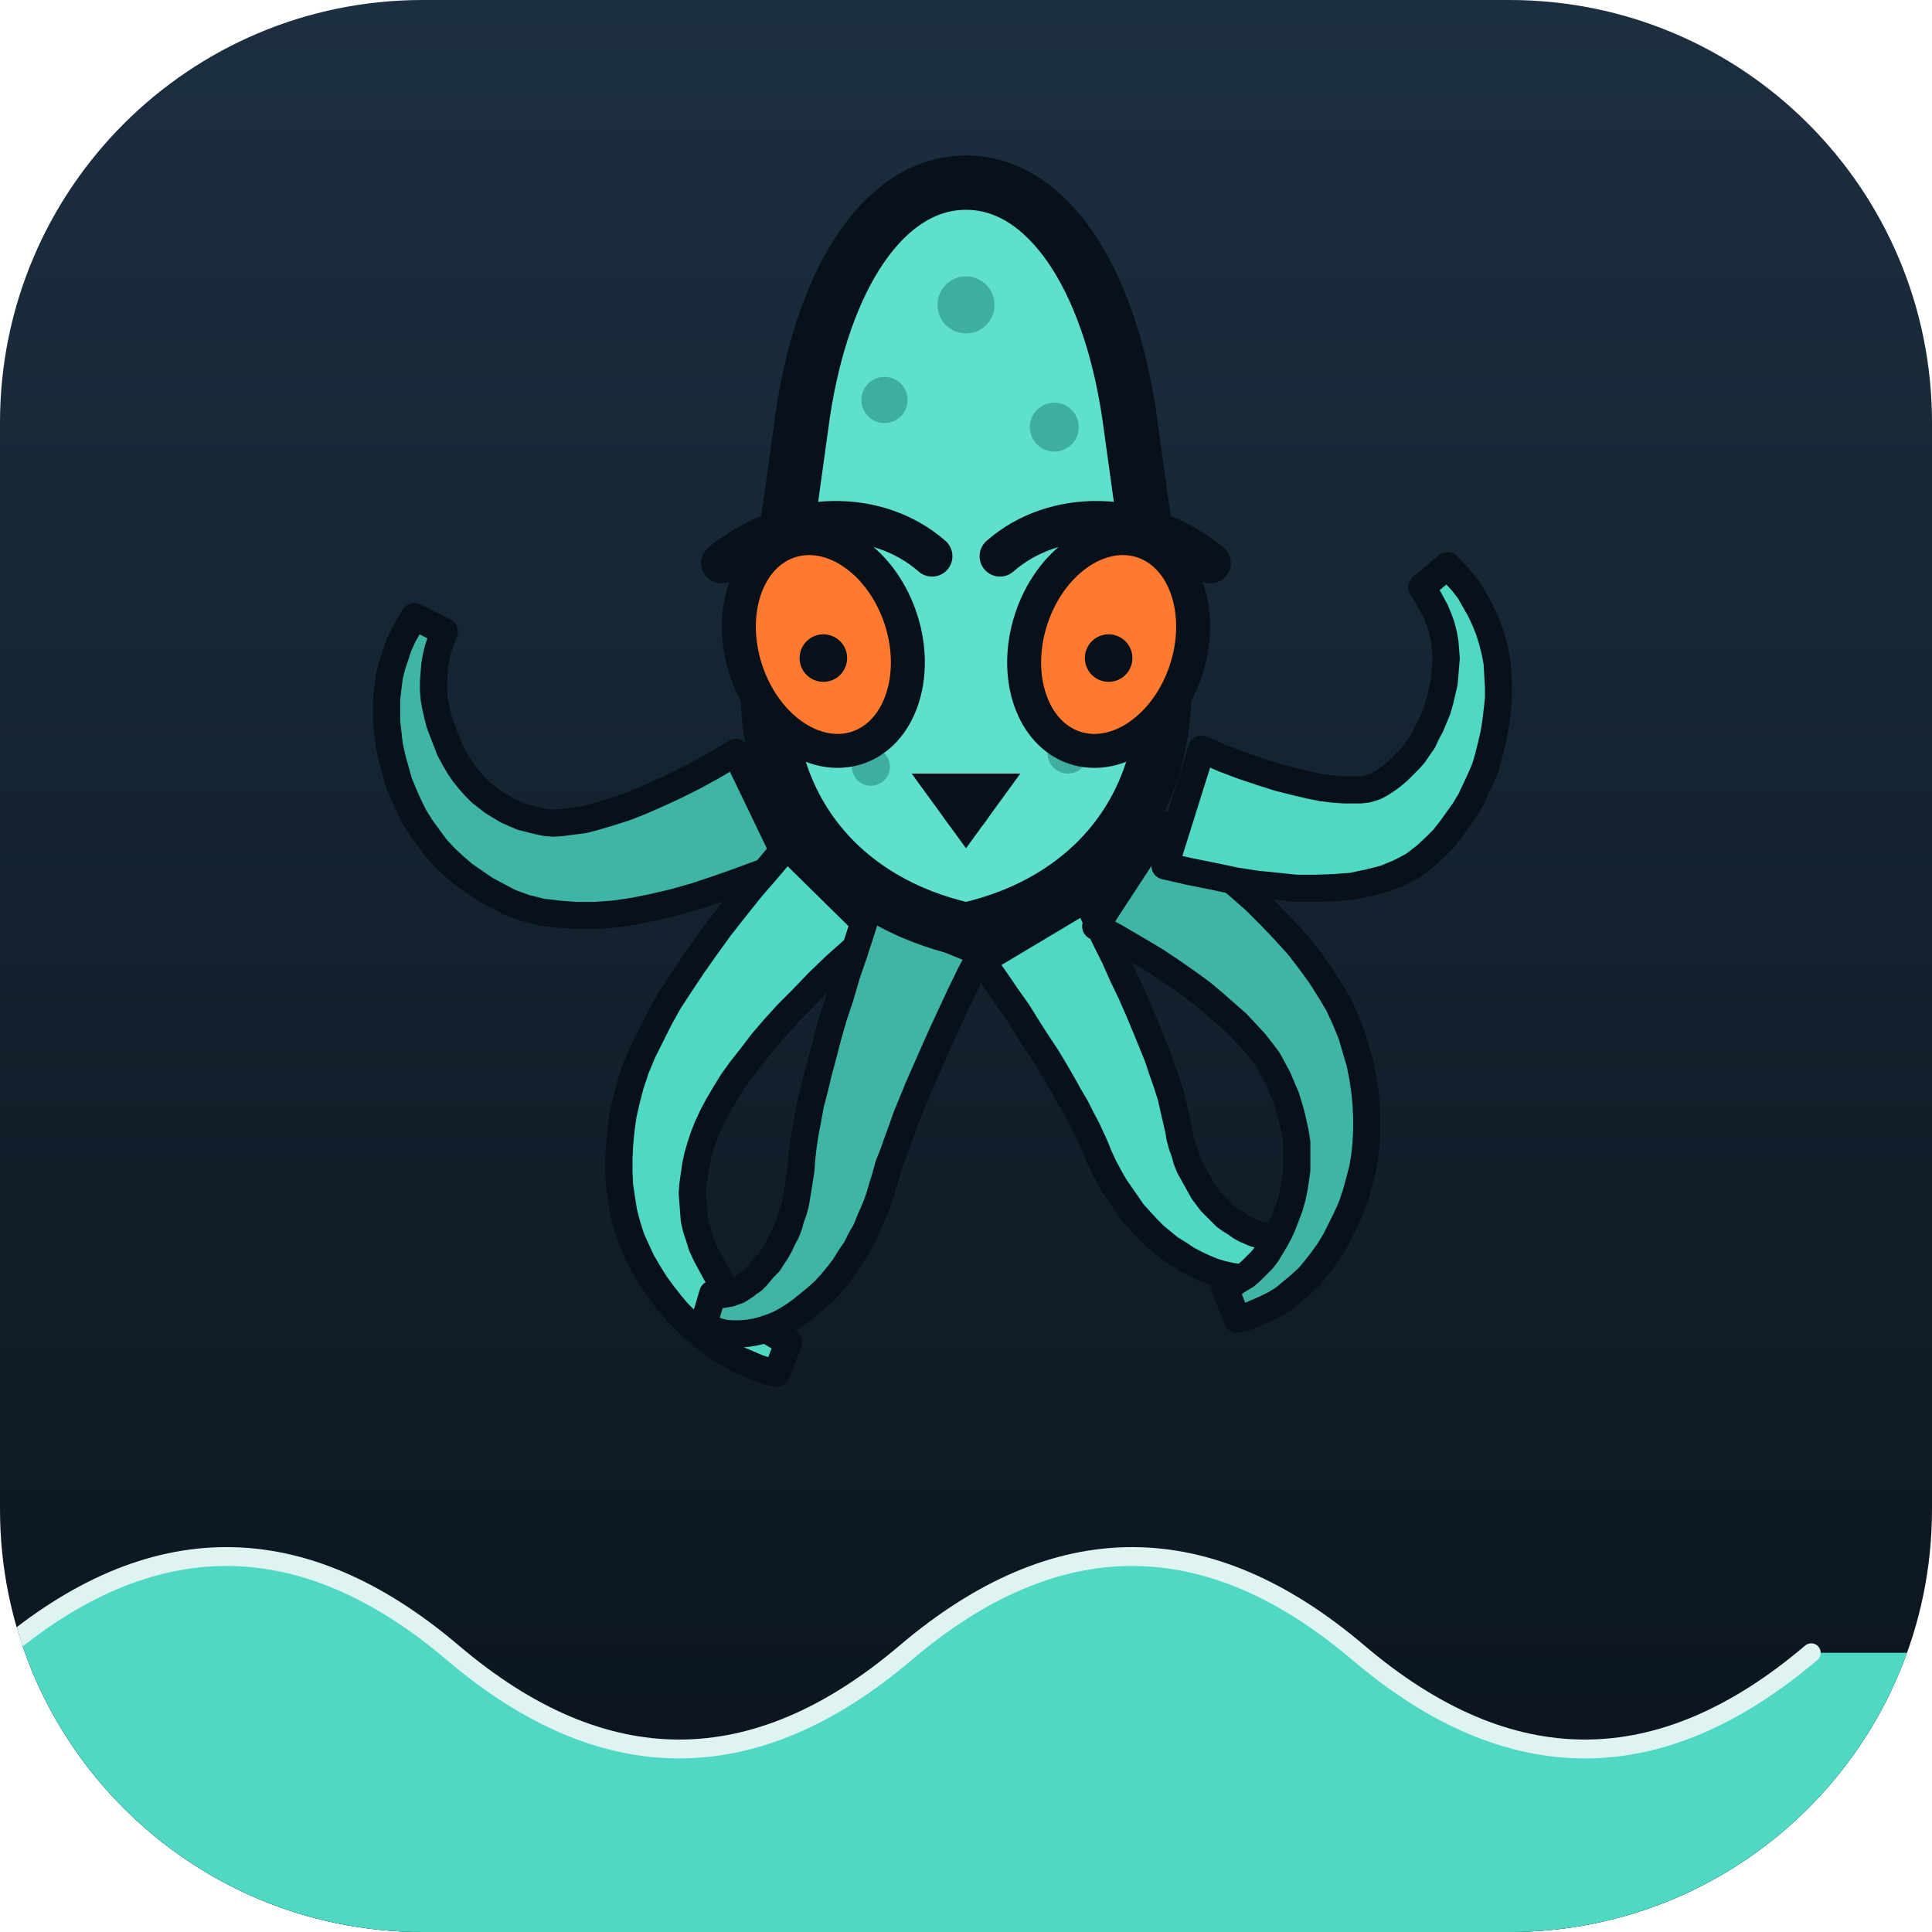
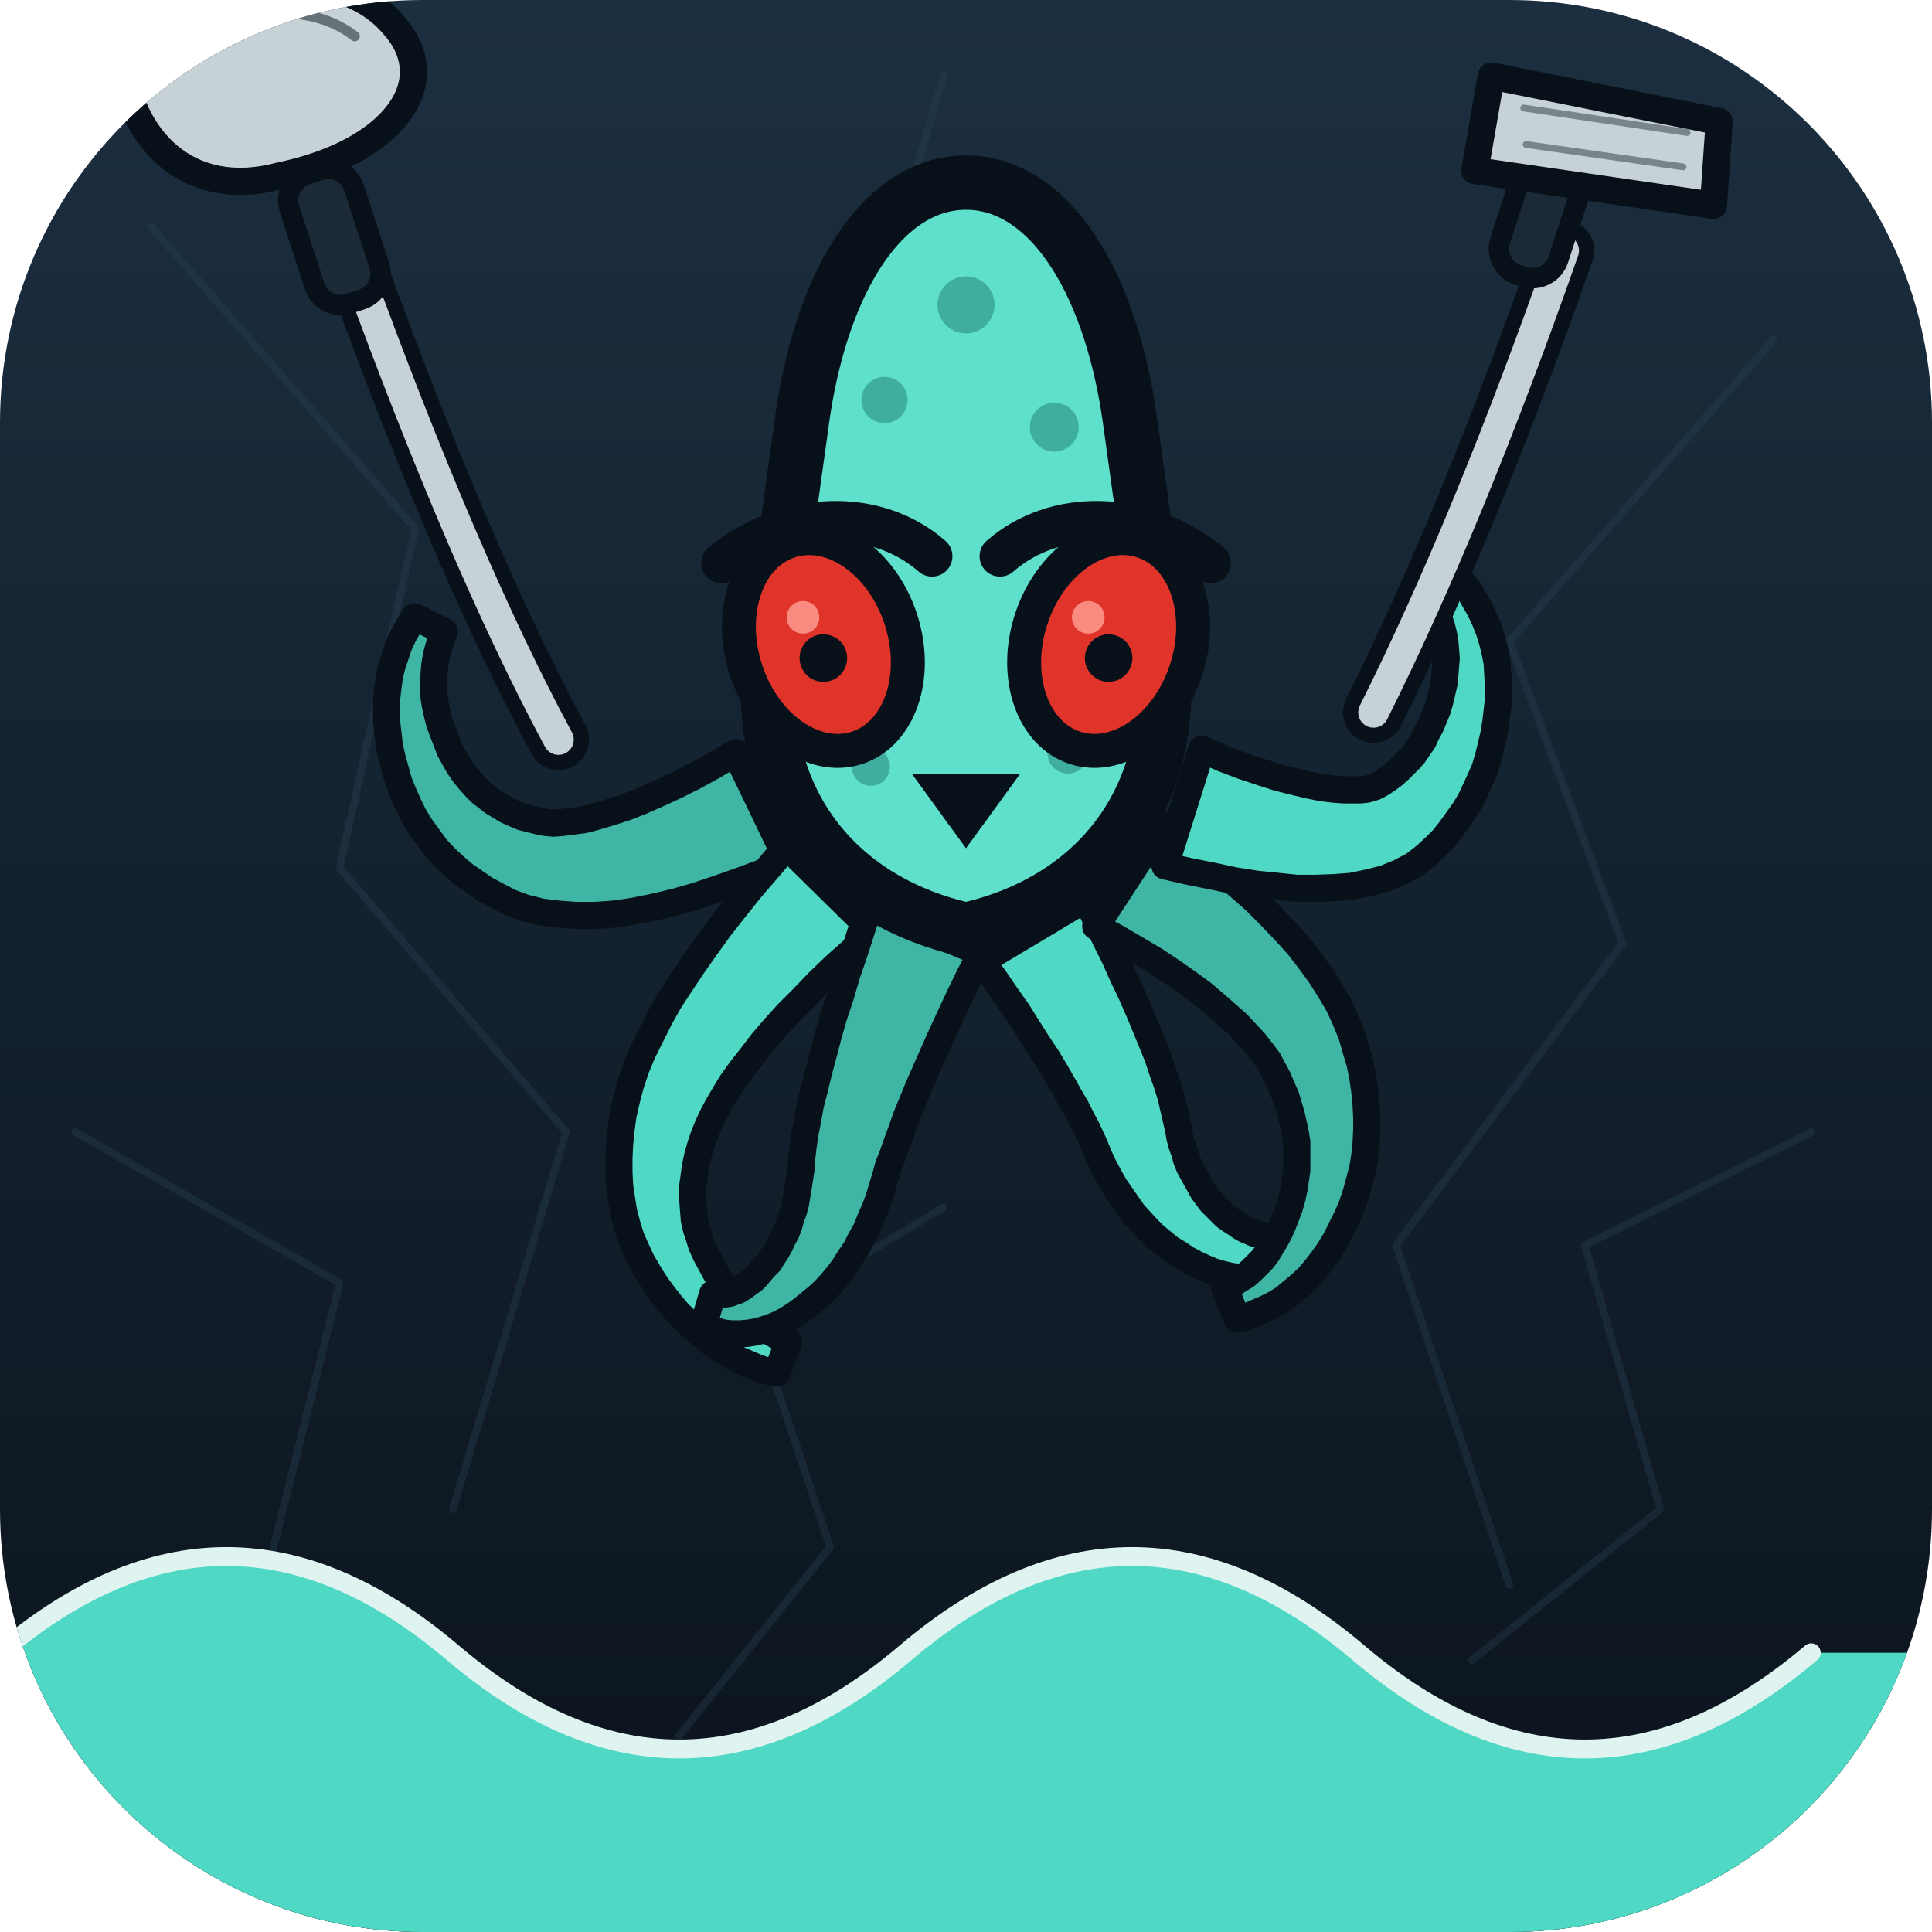
<svg xmlns="http://www.w3.org/2000/svg" width="512" height="512" viewBox="0 0 512 512">
  <defs>
    <linearGradient id="bg" x1="0" y1="0" x2="0" y2="1">
      <stop offset="0" stop-color="#1c2f40" />
      <stop offset="1" stop-color="#0b131c" />
    </linearGradient>
    <clipPath id="clip">
      <rect width="512" height="512" rx="112" />
    </clipPath>
  </defs>
  <g clip-path="url(#clip)">
    <rect width="512" height="512" fill="url(#bg)" />
+     <path d="M40,60 L110,140 L90,230 L150,300 L120,400" fill="none" stroke="#2c4256" stroke-width="2" opacity="0.35" stroke-linecap="round" stroke-linejoin="round" />
+     <path d="M470,90 L400,170 L430,250 L370,330 L400,420" fill="none" stroke="#2c4256" stroke-width="2" opacity="0.35" stroke-linecap="round" stroke-linejoin="round" />
+     <path d="M20,300 L90,340 L70,420 L140,460" fill="none" stroke="#2c4256" stroke-width="2" opacity="0.35" stroke-linecap="round" stroke-linejoin="round" />
+     <path d="M480,300 L420,330 L440,400 L390,440" fill="none" stroke="#2c4256" stroke-width="2" opacity="0.35" stroke-linecap="round" stroke-linejoin="round" />
+     <path d="M250,20 L230,90 L280,130 L260,190" fill="none" stroke="#2c4256" stroke-width="2" opacity="0.35" stroke-linecap="round" stroke-linejoin="round" />
+     <path d="M180,460 L220,410 L200,350 L250,320" fill="none" stroke="#2c4256" stroke-width="2" opacity="0.35" stroke-linecap="round" stroke-linejoin="round" />
    <g transform="translate(76,34) scale(1.8)" stroke-linecap="round" stroke-linejoin="round">
      <path d="M 66.1,91.9 L 62.9,93.8 L 60.0,95.4 L 57.2,96.8 L 54.6,98.0 L 52.1,99.1 L 49.8,100.0 L 47.6,100.7 L 45.6,101.3 L 43.7,101.8 L 42.1,102.0 L 40.6,102.2 L 39.3,102.3 L 38.1,102.2 L 37.1,102.0 L 35.9,101.7 L 34.7,101.4 L 33.5,100.9 L 32.4,100.4 L 31.4,99.8 L 30.4,99.2 L 29.5,98.5 L 28.6,97.8 L 27.7,96.9 L 26.9,96.0 L 26.1,95.0 L 25.4,94.0 L 24.7,92.8 L 24.0,91.5 L 23.5,90.2 L 23.0,88.9 L 22.5,87.6 L 22.2,86.4 L 21.9,85.1 L 21.7,83.9 L 21.6,82.7 L 21.6,81.5 L 21.7,80.2 L 21.8,79.0 L 22.0,77.8 L 22.3,76.6 L 22.7,75.4 L 23.2,74.1 L 18.8,71.9 L 18.0,73.2 L 17.2,74.6 L 16.5,76.1 L 16.0,77.6 L 15.5,79.1 L 15.1,80.7 L 14.9,82.3 L 14.7,84.0 L 14.7,85.7 L 14.7,87.4 L 14.9,89.1 L 15.1,90.9 L 15.5,92.7 L 16.0,94.5 L 16.5,96.3 L 17.2,98.0 L 18.0,99.8 L 18.8,101.4 L 19.8,103.0 L 20.9,104.5 L 22.0,106.0 L 23.3,107.4 L 24.7,108.7 L 26.1,109.9 L 27.7,111.0 L 29.3,112.1 L 31.0,113.0 L 32.9,114.0 L 35.1,114.8 L 37.5,115.4 L 40.0,115.7 L 42.6,115.9 L 45.3,115.9 L 48.1,115.7 L 50.9,115.3 L 53.9,114.7 L 56.9,114.0 L 60.1,113.1 L 63.4,112.0 L 66.8,110.8 L 70.3,109.5 L 73.9,108.1 Z" fill="#3fb6a5" stroke="#08111a" stroke-width="4" stroke-linejoin="round" />
      <path d="M 73.6,105.7 L 71.0,108.8 L 68.4,111.8 L 66.0,114.8 L 63.8,117.6 L 61.7,120.5 L 59.8,123.2 L 58.0,125.9 L 56.3,128.5 L 54.9,131.0 L 53.6,133.6 L 52.4,136.0 L 51.4,138.4 L 50.6,140.8 L 50.0,143.1 L 49.5,145.3 L 49.2,147.5 L 49.0,149.6 L 48.9,151.6 L 48.9,153.7 L 49.0,155.7 L 49.3,157.7 L 49.6,159.6 L 50.1,161.5 L 50.7,163.4 L 51.5,165.2 L 52.3,166.9 L 53.3,168.6 L 54.3,170.2 L 55.4,171.7 L 56.5,173.1 L 57.6,174.4 L 58.8,175.6 L 60.0,176.7 L 61.3,177.8 L 62.5,178.8 L 63.8,179.7 L 65.2,180.5 L 66.5,181.3 L 67.9,181.9 L 69.3,182.5 L 70.8,183.0 L 72.1,183.3 L 73.9,178.7 L 72.7,178.1 L 71.7,177.5 L 70.6,176.9 L 69.7,176.2 L 68.7,175.4 L 67.8,174.6 L 67.0,173.7 L 66.1,172.8 L 65.3,171.8 L 64.5,170.7 L 63.8,169.6 L 63.1,168.4 L 62.4,167.1 L 61.7,165.8 L 61.1,164.5 L 60.7,163.2 L 60.3,162.0 L 60.0,160.7 L 59.9,159.4 L 59.8,158.1 L 59.7,156.8 L 59.8,155.5 L 60.0,154.1 L 60.2,152.7 L 60.5,151.3 L 60.9,149.9 L 61.4,148.4 L 62.0,146.9 L 62.7,145.4 L 63.5,143.9 L 64.5,142.2 L 65.6,140.4 L 66.9,138.6 L 68.4,136.7 L 70.0,134.6 L 71.8,132.5 L 73.8,130.3 L 76.0,128.1 L 78.3,125.7 L 80.8,123.3 L 83.5,120.9 L 86.4,118.3 Z" fill="#4fd8c4" stroke="#08111a" stroke-width="4" stroke-linejoin="round" />
      <path d="M 85.7,114.6 L 84.6,118.1 L 83.5,121.5 L 82.4,124.7 L 81.5,127.8 L 80.5,130.8 L 79.7,133.6 L 79.0,136.3 L 78.3,138.9 L 77.7,141.4 L 77.1,143.7 L 76.7,145.9 L 76.3,148.0 L 76.0,150.0 L 75.8,151.8 L 75.7,153.3 L 75.5,154.6 L 75.3,155.9 L 75.1,157.1 L 74.9,158.3 L 74.6,159.4 L 74.2,160.5 L 73.9,161.6 L 73.5,162.6 L 73.0,163.5 L 72.6,164.4 L 72.1,165.3 L 71.5,166.2 L 71.0,167.0 L 70.3,167.7 L 69.7,168.4 L 69.2,169.0 L 68.6,169.6 L 68.0,170.0 L 67.5,170.4 L 66.9,170.8 L 66.4,171.1 L 65.8,171.3 L 65.3,171.5 L 64.7,171.6 L 64.1,171.7 L 63.5,171.7 L 62.7,171.6 L 61.3,176.4 L 62.2,176.8 L 63.3,177.1 L 64.4,177.4 L 65.6,177.5 L 66.7,177.5 L 67.9,177.4 L 69.1,177.2 L 70.2,176.9 L 71.4,176.5 L 72.6,176.0 L 73.7,175.4 L 74.8,174.7 L 75.9,173.9 L 77.0,173.0 L 78.1,172.1 L 79.2,171.1 L 80.2,170.0 L 81.2,168.8 L 82.1,167.6 L 82.9,166.3 L 83.8,165.0 L 84.5,163.6 L 85.3,162.2 L 85.9,160.7 L 86.6,159.1 L 87.2,157.5 L 87.7,155.8 L 88.2,154.2 L 88.6,152.7 L 89.2,151.2 L 89.8,149.5 L 90.5,147.6 L 91.2,145.6 L 92.1,143.4 L 93.0,141.2 L 94.1,138.7 L 95.2,136.2 L 96.4,133.5 L 97.7,130.7 L 99.1,127.7 L 100.6,124.6 L 102.3,121.4 Z" fill="#3fb6a5" stroke="#08111a" stroke-width="4" stroke-linejoin="round" />
      <path d="M 102.3,122.6 L 104.2,125.2 L 105.9,127.7 L 107.6,130.1 L 109.1,132.5 L 110.5,134.7 L 111.9,136.8 L 113.1,138.8 L 114.2,140.7 L 115.2,142.5 L 116.2,144.2 L 117.0,145.8 L 117.8,147.3 L 118.4,148.6 L 119.0,149.9 L 119.6,151.4 L 120.3,152.9 L 121.1,154.4 L 121.9,155.8 L 122.8,157.1 L 123.7,158.4 L 124.6,159.7 L 125.6,160.8 L 126.7,162.0 L 127.7,163.0 L 128.9,164.0 L 130.0,164.9 L 131.3,165.7 L 132.5,166.5 L 133.8,167.2 L 135.1,167.8 L 136.3,168.3 L 137.6,168.7 L 138.9,169.0 L 140.2,169.2 L 141.5,169.3 L 142.8,169.4 L 144.1,169.2 L 145.3,169.0 L 146.5,168.7 L 147.7,168.4 L 148.9,167.9 L 149.9,167.3 L 148.1,162.7 L 147.1,162.9 L 146.3,163.0 L 145.5,163.1 L 144.7,163.1 L 143.9,163.0 L 143.2,162.9 L 142.5,162.7 L 141.8,162.4 L 141.1,162.1 L 140.4,161.7 L 139.7,161.2 L 138.9,160.7 L 138.2,160.2 L 137.5,159.5 L 136.8,158.8 L 136.1,158.1 L 135.5,157.3 L 134.9,156.5 L 134.4,155.6 L 133.9,154.7 L 133.4,153.8 L 132.9,152.9 L 132.5,151.9 L 132.2,150.8 L 131.8,149.7 L 131.5,148.6 L 131.3,147.4 L 131.0,146.1 L 130.6,144.4 L 130.2,142.6 L 129.6,140.7 L 128.9,138.7 L 128.2,136.6 L 127.3,134.4 L 126.4,132.2 L 125.4,129.8 L 124.3,127.3 L 123.1,124.8 L 121.9,122.1 L 120.5,119.3 L 119.1,116.4 L 117.7,113.4 Z" fill="#4fd8c4" stroke="#08111a" stroke-width="4" stroke-linejoin="round" />
      <path d="M 119.1,117.5 L 122.2,119.2 L 125.1,120.9 L 127.8,122.5 L 130.2,124.1 L 132.5,125.7 L 134.7,127.3 L 136.6,128.9 L 138.3,130.4 L 139.9,131.8 L 141.3,133.3 L 142.5,134.6 L 143.6,136.0 L 144.5,137.2 L 145.2,138.5 L 145.9,139.8 L 146.5,141.2 L 147.1,142.6 L 147.5,143.9 L 147.9,145.3 L 148.2,146.6 L 148.5,148.0 L 148.7,149.3 L 148.7,150.7 L 148.7,152.0 L 148.7,153.4 L 148.5,154.8 L 148.3,156.1 L 148.0,157.5 L 147.6,158.9 L 147.1,160.2 L 146.6,161.5 L 146.1,162.6 L 145.5,163.7 L 144.9,164.7 L 144.3,165.7 L 143.6,166.6 L 142.8,167.4 L 142.0,168.2 L 141.2,168.9 L 140.2,169.5 L 139.3,170.1 L 138.1,170.7 L 139.9,175.3 L 141.3,175.0 L 142.7,174.4 L 144.1,173.8 L 145.5,173.1 L 146.8,172.3 L 148.0,171.3 L 149.2,170.3 L 150.4,169.2 L 151.5,167.9 L 152.5,166.6 L 153.5,165.2 L 154.4,163.7 L 155.2,162.1 L 156.0,160.5 L 156.8,158.7 L 157.4,156.9 L 157.9,155.1 L 158.4,153.2 L 158.7,151.4 L 158.9,149.5 L 159.0,147.5 L 159.0,145.6 L 158.9,143.6 L 158.7,141.6 L 158.4,139.6 L 158.0,137.6 L 157.4,135.6 L 156.8,133.5 L 155.9,131.3 L 154.9,129.1 L 153.6,126.9 L 152.2,124.7 L 150.6,122.5 L 148.9,120.3 L 146.9,118.1 L 144.8,115.9 L 142.6,113.7 L 140.1,111.5 L 137.5,109.3 L 134.8,107.1 L 131.9,104.8 L 128.9,102.5 Z" fill="#3fb6a5" stroke="#08111a" stroke-width="4" stroke-linejoin="round" />
      <path d="M 129.3,108.6 L 132.8,109.4 L 136.3,110.1 L 139.6,110.8 L 142.8,111.3 L 145.8,111.6 L 148.7,111.9 L 151.5,111.9 L 154.2,111.8 L 156.8,111.6 L 159.2,111.1 L 161.6,110.5 L 163.8,109.6 L 165.9,108.5 L 167.7,107.1 L 169.1,105.8 L 170.3,104.6 L 171.4,103.2 L 172.4,101.8 L 173.4,100.4 L 174.3,98.9 L 175.0,97.4 L 175.7,95.9 L 176.4,94.3 L 176.9,92.6 L 177.3,91.0 L 177.7,89.3 L 178.0,87.5 L 178.2,85.8 L 178.4,84.0 L 178.4,82.2 L 178.3,80.5 L 178.2,78.7 L 177.9,77.1 L 177.5,75.5 L 177.0,73.9 L 176.4,72.4 L 175.7,70.9 L 174.9,69.5 L 174.1,68.1 L 173.1,66.8 L 172.0,65.6 L 170.9,64.4 L 167.1,67.6 L 167.9,68.8 L 168.5,69.9 L 169.1,71.0 L 169.6,72.2 L 170.0,73.3 L 170.3,74.5 L 170.5,75.6 L 170.6,76.8 L 170.7,78.0 L 170.6,79.2 L 170.5,80.4 L 170.4,81.6 L 170.1,82.9 L 169.8,84.2 L 169.4,85.6 L 168.9,86.8 L 168.4,88.0 L 167.8,89.1 L 167.3,90.2 L 166.6,91.2 L 166.0,92.1 L 165.3,92.9 L 164.5,93.7 L 163.7,94.5 L 162.9,95.2 L 162.1,95.8 L 161.2,96.4 L 160.3,96.9 L 159.7,97.1 L 159.0,97.3 L 158.1,97.4 L 157.0,97.4 L 155.7,97.4 L 154.2,97.3 L 152.5,97.1 L 150.5,96.7 L 148.4,96.2 L 146.0,95.6 L 143.5,94.8 L 140.8,93.9 L 137.9,92.8 L 134.7,91.4 Z" fill="#4fd8c4" stroke="#08111a" stroke-width="4" stroke-linejoin="round" />
+       <path d="M40,90 Q26,64 10,20" fill="none" stroke="#08111a" stroke-width="9" />
+       <path d="M40,90 Q26,64 10,20" fill="none" stroke="#c7d2d6" stroke-width="4.5" />
+       <rect x="2" y="6" width="10" height="20" rx="4" fill="#1c2a37" stroke="#08111a" stroke-width="3" transform="rotate(-18 7 16)" />
+       <g transform="translate(-3,-8) rotate(-15)">
+         <path d="M-20,-8 C-8,-16 14,-15 20,-2 C25,8 15,16 -2,15 C-16,15 -22,4 -20,-8 Z" fill="#c7d2d6" stroke="#08111a" stroke-width="4" />
+         <path d="M-16,-6 C-6,-11 8,-10 14,-2" fill="none" stroke="#08111a" stroke-width="1.5" opacity="0.5" />
+       </g>
+       <path d="M160,86 Q174,58 188,18" fill="none" stroke="#08111a" stroke-width="9" />
+       <path d="M160,86 Q174,58 188,18" fill="none" stroke="#c7d2d6" stroke-width="4.5" />
+       <rect x="180" y="4" width="9" height="18" rx="4" fill="#1c2a37" stroke="#08111a" stroke-width="3" transform="rotate(18 184 13)" />
+       <g transform="translate(191,2) rotate(18)">
+         <path d="M-16,-5 L18,-9 L21,3 L-14,9 Z" fill="#c7d2d6" stroke="#08111a" stroke-width="4" />
+         <path d="M-10,-2 L14,-6 M-8,3 L15,-1" stroke="#08111a" stroke-width="1" opacity="0.4" />
+       </g>
      <path d="M100,8 C112,8 121,22 124,42 L129,78 C131,100 118,114 100,118 C82,114 69,100 71,78 L76,42 C79,22 88,8 100,8 Z" fill="#5fe0cd" stroke="#08111a" stroke-width="8" />
      <g fill="#39a596" opacity="0.85">
        <circle cx="100" cy="26" r="4.2" />
        <circle cx="88" cy="40" r="3.4" />
        <circle cx="113" cy="44" r="3.6" />
        <circle cx="80" cy="60" r="3" />
        <circle cx="121" cy="62" r="3.2" />
        <circle cx="100" cy="100" r="3.6" />
        <circle cx="86" cy="94" r="2.8" />
        <circle cx="115" cy="92" r="3" />
      </g>
      <path d="M64,64 C74,56 87,56 95,63" fill="none" stroke="#08111a" stroke-width="6" stroke-linecap="round" />
      <path d="M136,64 C126,56 113,56 105,63" fill="none" stroke="#08111a" stroke-width="6" stroke-linecap="round" />
-       <ellipse cx="79" cy="76" rx="12" ry="16" transform="rotate(-18 79 76)" fill="#ff7a2e" stroke="#08111a" stroke-width="5" />
-       <ellipse cx="121" cy="76" rx="12" ry="16" transform="rotate(18 121 76)" fill="#ff7a2e" stroke="#08111a" stroke-width="5" />
+       <ellipse cx="79" cy="76" rx="12" ry="16" transform="rotate(-18 79 76)" fill="#e0342a" stroke="#08111a" stroke-width="5" />
+       <ellipse cx="121" cy="76" rx="12" ry="16" transform="rotate(18 121 76)" fill="#e0342a" stroke="#08111a" stroke-width="5" />
+       <circle cx="76" cy="72" r="2.4" fill="#ff9a8f" opacity="0.85" />
+       <circle cx="118" cy="72" r="2.4" fill="#ff9a8f" opacity="0.85" />
      <circle cx="79" cy="78" r="3.5" fill="#08111a" />
      <circle cx="121" cy="78" r="3.5" fill="#08111a" />
      <path d="M92,95 L108,95 L100,106 Z" fill="#08111a" />
    </g>
    <g transform="translate(0,404)">
      <path d="M0,44 C40,10 80,10 120,44 C160,78 200,78 240,44 C280,10 320,10 360,44 C400,78 440,78 480,44 L512,44 L512,108 L0,108 Z" fill="#1c4d47" />
      <path d="M0,34 C40,0 80,0 120,34 C160,68 200,68 240,34 C280,0 320,0 360,34 C400,68 440,68 480,34 L512,34 L512,108 L0,108 Z" fill="#4fd8c4" />
      <path d="M0,34 C40,0 80,0 120,34 C160,68 200,68 240,34 C280,0 320,0 360,34 C400,68 440,68 480,34" fill="none" stroke="#dff4f0" stroke-width="5" stroke-linecap="round" />
    </g>
  </g>
</svg>
